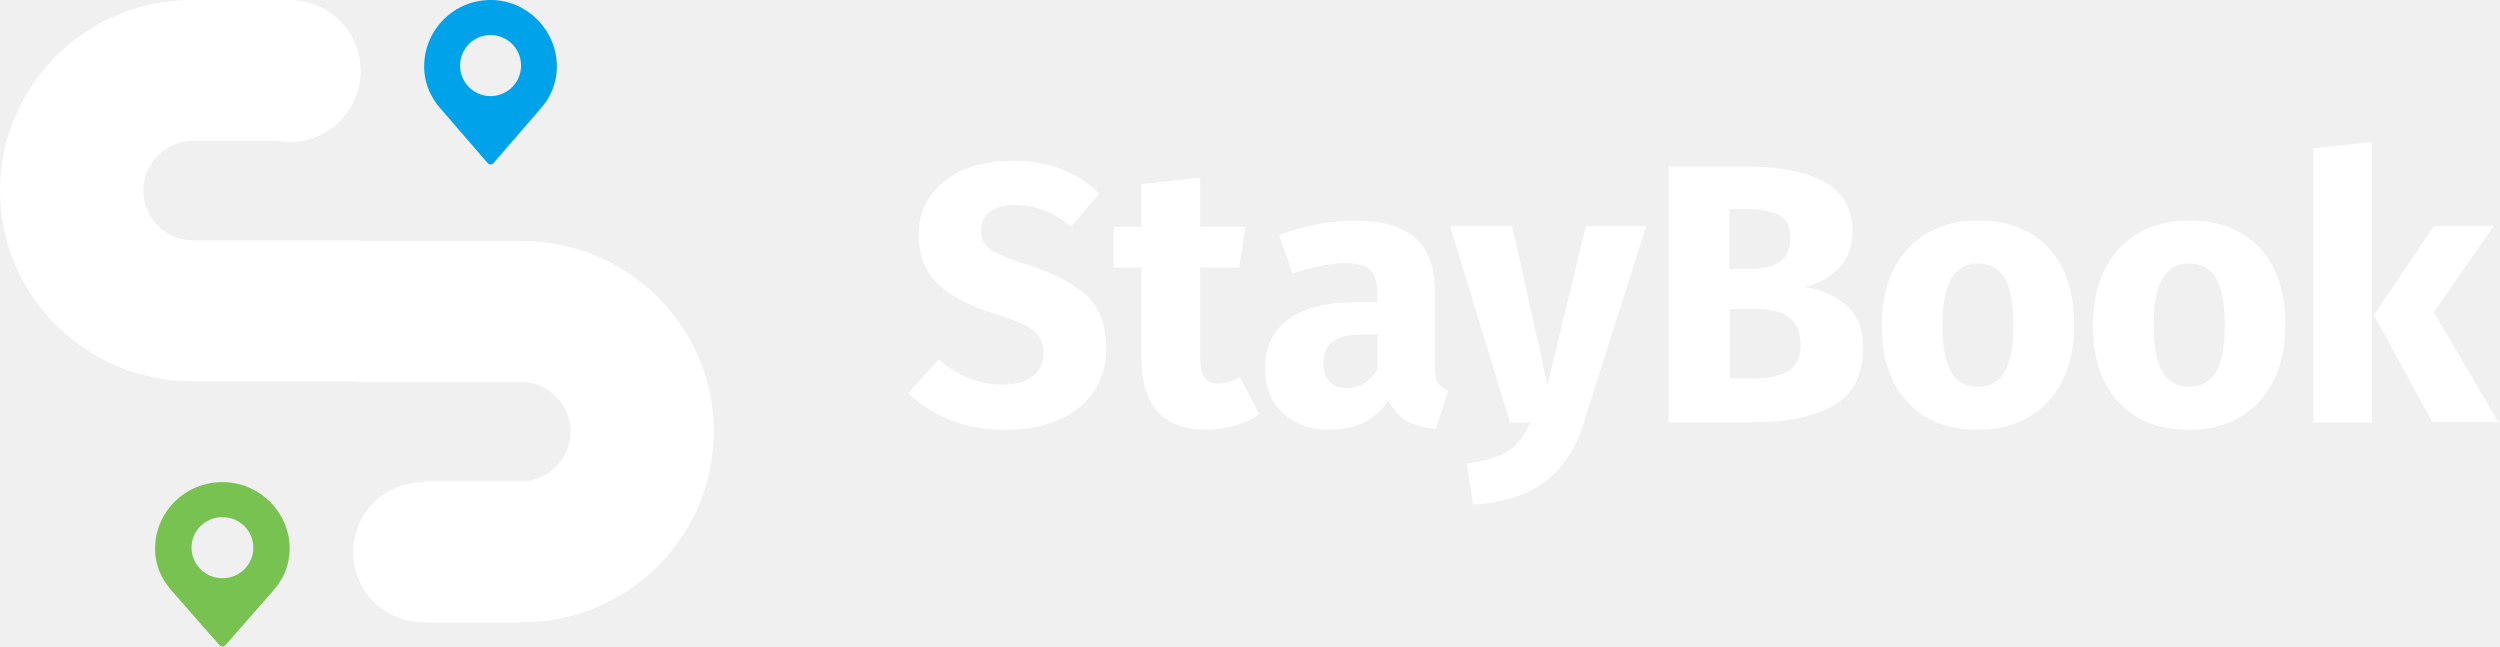
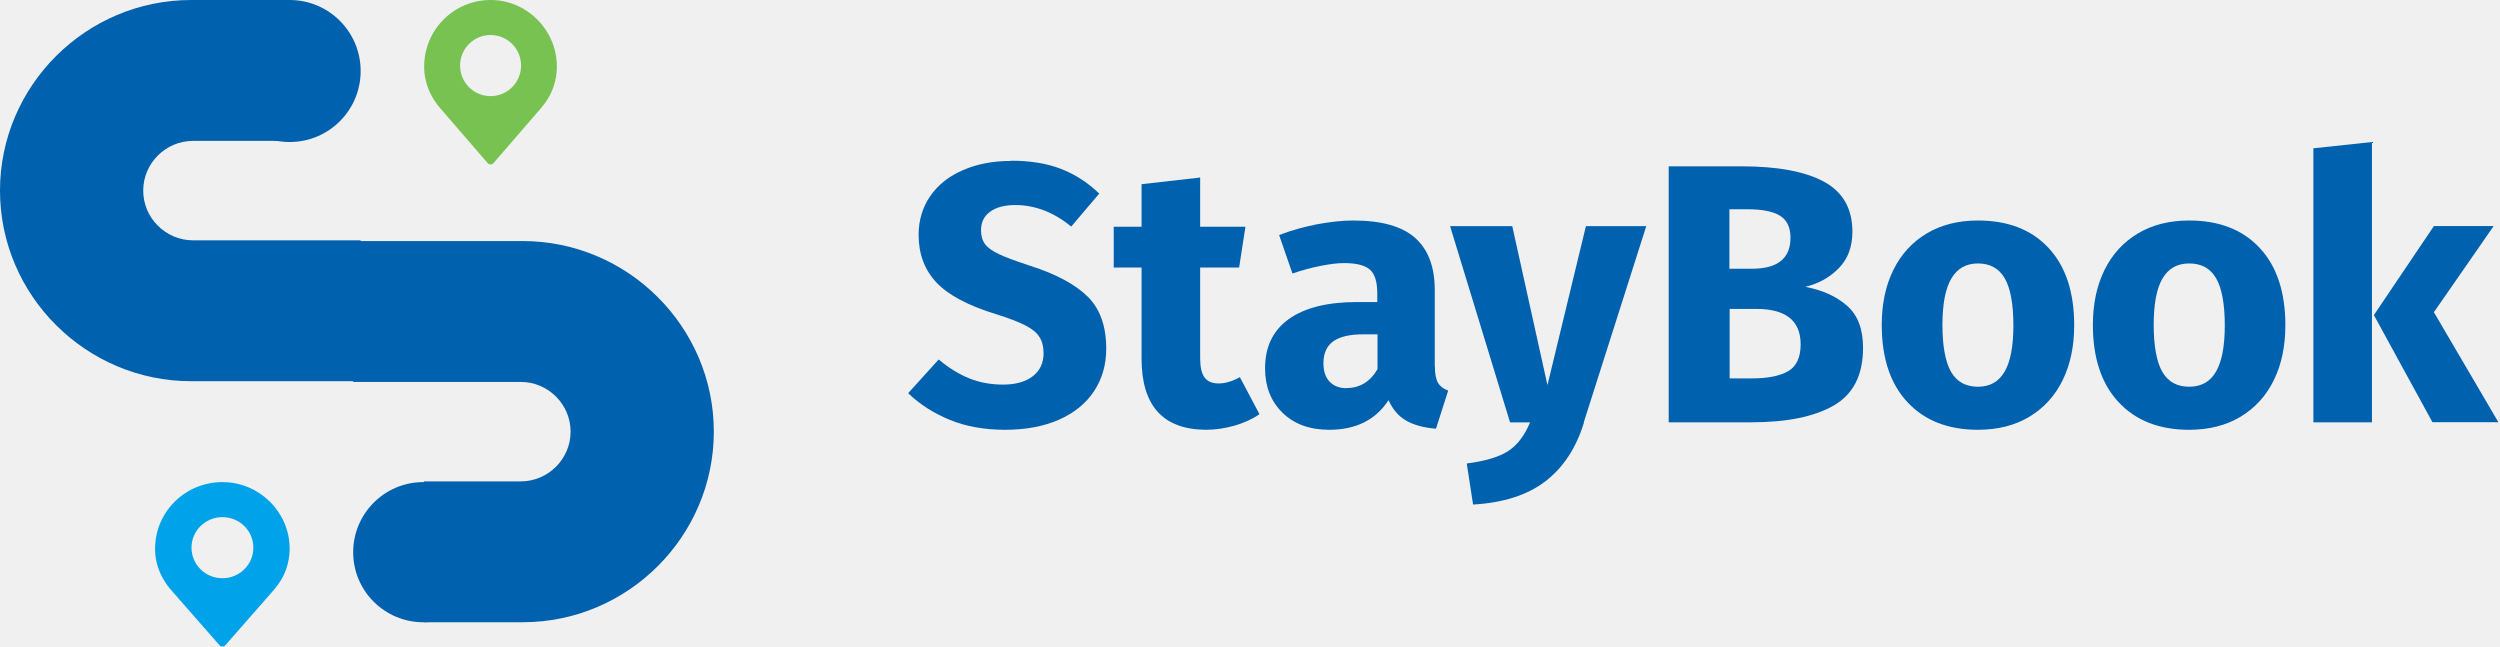
<svg xmlns="http://www.w3.org/2000/svg" width="174" height="45" viewBox="0 0 174 45" fill="none">
-   <path d="M36.266 4.564C36.266 5.74 35.318 6.69 34.144 6.69C32.97 6.69 32.022 5.74 32.022 4.564C32.022 3.388 32.97 2.438 34.144 2.438C35.318 2.438 36.266 3.388 36.266 4.564ZM34.262 0.002C31.653 -0.066 29.523 2.035 29.523 4.623C29.523 4.673 29.523 4.723 29.523 4.766C29.531 5.152 29.598 5.53 29.716 5.9C29.9 6.496 30.219 7.042 30.63 7.521L33.943 11.353C33.993 11.412 34.069 11.445 34.144 11.445C34.22 11.445 34.295 11.412 34.346 11.353L37.658 7.521C38.044 7.076 38.346 6.572 38.531 6.017C38.673 5.597 38.749 5.16 38.757 4.723C38.757 4.673 38.757 4.631 38.757 4.581C38.732 2.102 36.727 0.06 34.253 0.002H34.262Z" fill="#00A3E9" />
-   <path fill-rule="evenodd" clip-rule="evenodd" d="M13.313 26.532H25.101V16.727H13.44C11.527 16.727 9.968 15.165 9.968 13.266C9.968 11.359 11.535 9.805 13.44 9.805H20.18V0H13.305C5.982 0 0 5.973 0 13.266C0 20.567 5.991 26.532 13.305 26.532" fill="white" />
-   <path fill-rule="evenodd" clip-rule="evenodd" d="M20.159 0C22.884 0 25.101 2.209 25.101 4.942C25.101 7.676 22.893 9.884 20.159 9.884C17.426 9.884 15.217 7.676 15.217 4.942C15.217 2.209 17.426 0 20.159 0Z" fill="white" />
-   <path fill-rule="evenodd" clip-rule="evenodd" d="M36.369 16.777H24.581V26.582H36.242C38.155 26.582 39.714 28.145 39.714 30.043C39.714 31.951 38.147 33.505 36.242 33.505H29.502V43.309H36.377C43.7 43.309 49.682 37.336 49.682 30.043C49.682 22.742 43.691 16.777 36.377 16.777" fill="white" />
-   <path fill-rule="evenodd" clip-rule="evenodd" d="M29.462 43.309C26.771 43.309 24.581 41.128 24.581 38.436C24.581 35.745 26.762 33.555 29.462 33.555C32.162 33.555 34.335 35.736 34.335 38.436C34.335 41.136 32.154 43.309 29.462 43.309Z" fill="white" />
-   <path d="M17.633 38.119C17.633 39.295 16.672 40.244 15.481 40.244C14.29 40.244 13.329 39.295 13.329 38.119C13.329 36.942 14.29 35.993 15.481 35.993C16.672 35.993 17.633 36.942 17.633 38.119ZM15.6 33.556C12.955 33.489 10.795 35.59 10.795 38.178C10.795 38.228 10.795 38.278 10.795 38.32C10.803 38.707 10.871 39.085 10.99 39.455C11.177 40.051 11.501 40.597 11.917 41.076L15.277 44.907C15.328 44.966 15.405 45 15.481 45C15.558 45 15.634 44.966 15.685 44.907L19.045 41.076C19.436 40.631 19.742 40.127 19.929 39.572C20.074 39.152 20.15 38.715 20.159 38.278C20.159 38.228 20.159 38.186 20.159 38.136C20.133 35.657 18.101 33.615 15.592 33.556H15.6Z" fill="#78C252" />
-   <path d="M70.356 11.185C71.687 11.185 72.85 11.37 73.83 11.748C74.809 12.127 75.705 12.699 76.508 13.472L74.558 15.768C73.344 14.776 72.047 14.271 70.666 14.271C69.929 14.271 69.352 14.423 68.925 14.725C68.498 15.028 68.28 15.457 68.28 16.029C68.28 16.424 68.372 16.744 68.565 16.996C68.749 17.248 69.084 17.484 69.561 17.702C70.038 17.93 70.758 18.19 71.712 18.501C73.52 19.082 74.859 19.805 75.713 20.654C76.567 21.504 76.994 22.706 76.994 24.27C76.994 25.389 76.709 26.373 76.148 27.222C75.588 28.072 74.776 28.736 73.713 29.207C72.65 29.678 71.394 29.913 69.946 29.913C68.498 29.913 67.209 29.678 66.087 29.215C64.966 28.753 64.003 28.13 63.208 27.365L65.334 25.019C66.02 25.599 66.723 26.036 67.452 26.331C68.18 26.625 68.967 26.768 69.82 26.768C70.674 26.768 71.377 26.575 71.88 26.188C72.382 25.801 72.633 25.263 72.633 24.581C72.633 24.136 72.541 23.766 72.348 23.463C72.164 23.16 71.838 22.891 71.377 22.656C70.917 22.412 70.247 22.16 69.377 21.882C67.41 21.285 66.012 20.545 65.183 19.67C64.355 18.796 63.936 17.686 63.936 16.349C63.936 15.322 64.212 14.414 64.756 13.632C65.3 12.85 66.062 12.253 67.041 11.832C68.012 11.412 69.117 11.202 70.348 11.202" fill="white" />
-   <path d="M87.659 28.827C87.162 29.172 86.581 29.433 85.915 29.627C85.249 29.812 84.592 29.913 83.943 29.913C80.952 29.897 79.453 28.246 79.453 24.962V18.621H77.515V15.783H79.453V12.819L83.531 12.356V15.783H86.682L86.244 18.621H83.531V24.911C83.531 25.551 83.632 26.006 83.842 26.276C84.044 26.553 84.373 26.688 84.82 26.688C85.266 26.688 85.772 26.545 86.294 26.25L87.659 28.827Z" fill="white" />
-   <path d="M93.71 27.008C94.637 27.008 95.361 26.571 95.875 25.695V23.27H94.873C93.946 23.27 93.255 23.43 92.792 23.758C92.337 24.087 92.11 24.592 92.11 25.282C92.11 25.83 92.253 26.259 92.539 26.562C92.826 26.865 93.213 27.017 93.71 27.017M99.868 25.51C99.868 26.023 99.944 26.402 100.087 26.646C100.231 26.89 100.466 27.067 100.795 27.185L99.944 29.837C99.102 29.77 98.411 29.585 97.88 29.282C97.35 28.979 96.937 28.507 96.642 27.85C95.749 29.223 94.376 29.913 92.514 29.913C91.158 29.913 90.071 29.517 89.262 28.726C88.454 27.935 88.049 26.907 88.049 25.636C88.049 24.137 88.597 23 89.7 22.209C90.804 21.418 92.388 21.022 94.469 21.022H95.859V20.432C95.859 19.624 95.69 19.068 95.345 18.765C94.999 18.462 94.401 18.311 93.542 18.311C93.095 18.311 92.556 18.378 91.916 18.504C91.276 18.631 90.627 18.807 89.953 19.035L89.026 16.357C89.886 16.029 90.77 15.785 91.672 15.608C92.573 15.439 93.415 15.347 94.191 15.347C96.153 15.347 97.585 15.751 98.495 16.559C99.405 17.368 99.86 18.58 99.86 20.197V25.51H99.868Z" fill="white" />
-   <path d="M110.237 29.435C109.69 31.2 108.789 32.561 107.543 33.511C106.297 34.46 104.621 34.998 102.525 35.116L102.087 32.258C103.392 32.09 104.36 31.796 104.983 31.384C105.615 30.973 106.112 30.309 106.49 29.401H105.101L100.925 15.737H105.253L107.703 26.805L110.38 15.737H114.581L110.22 29.427L110.237 29.435Z" fill="white" />
-   <path d="M121.916 26.337C123.035 26.337 123.877 26.169 124.458 25.833C125.03 25.497 125.325 24.876 125.325 23.969C125.325 22.323 124.298 21.5 122.236 21.5H120.384V26.337H121.933H121.916ZM120.367 14.564V18.704H121.941C123.726 18.704 124.618 17.982 124.618 16.546C124.618 15.824 124.374 15.32 123.894 15.018C123.414 14.716 122.648 14.564 121.596 14.564H120.359H120.367ZM125.653 19.964C126.84 20.19 127.808 20.627 128.548 21.273C129.298 21.928 129.668 22.902 129.668 24.204C129.668 26.11 128.986 27.445 127.623 28.226C126.259 29.007 124.348 29.393 121.891 29.393H116.142V11.575H121.192C123.7 11.575 125.619 11.928 126.941 12.642C128.262 13.355 128.927 14.514 128.927 16.126C128.927 17.176 128.616 18.015 127.984 18.662C127.353 19.309 126.579 19.737 125.653 19.964Z" fill="white" />
-   <path d="M137.667 18.336C136.842 18.336 136.228 18.681 135.815 19.38C135.403 20.079 135.193 21.157 135.193 22.613C135.193 24.07 135.395 25.198 135.798 25.889C136.202 26.579 136.825 26.916 137.667 26.916C138.508 26.916 139.105 26.571 139.518 25.872C139.93 25.173 140.132 24.095 140.132 22.639C140.132 21.182 139.93 20.053 139.526 19.363C139.122 18.673 138.5 18.336 137.658 18.336M137.667 15.347C139.762 15.347 141.403 15.987 142.589 17.267C143.775 18.546 144.364 20.34 144.364 22.639C144.364 24.104 144.095 25.375 143.557 26.47C143.018 27.564 142.244 28.406 141.234 29.012C140.233 29.61 139.038 29.913 137.667 29.913C135.588 29.913 133.956 29.273 132.761 27.994C131.566 26.714 130.969 24.92 130.969 22.622C130.969 21.157 131.238 19.885 131.776 18.791C132.315 17.696 133.089 16.854 134.099 16.248C135.1 15.65 136.295 15.347 137.667 15.347Z" fill="white" />
-   <path d="M152.363 18.336C151.538 18.336 150.924 18.681 150.512 19.38C150.099 20.079 149.897 21.157 149.897 22.613C149.897 24.07 150.099 25.198 150.503 25.889C150.907 26.579 151.53 26.916 152.371 26.916C153.213 26.916 153.819 26.571 154.231 25.872C154.643 25.173 154.845 24.095 154.845 22.639C154.845 21.182 154.643 20.053 154.239 19.363C153.835 18.673 153.213 18.336 152.371 18.336M152.363 15.347C154.458 15.347 156.099 15.987 157.285 17.267C158.472 18.546 159.061 20.34 159.061 22.639C159.061 24.104 158.792 25.375 158.253 26.47C157.714 27.564 156.94 28.406 155.931 29.012C154.929 29.61 153.734 29.913 152.363 29.913C150.284 29.913 148.652 29.273 147.457 27.994C146.262 26.714 145.665 24.92 145.665 22.622C145.665 21.157 145.934 19.885 146.473 18.791C147.011 17.696 147.785 16.854 148.795 16.248C149.796 15.65 150.991 15.347 152.363 15.347Z" fill="white" />
-   <path d="M173.551 15.744L169.399 21.729L173.887 29.385H169.298L165.222 21.93L169.399 15.735H173.551V15.744ZM165.087 9.884V29.393H161.012V10.321L165.087 9.884Z" fill="white" />
+   <path d="M36.266 4.564C36.266 5.74 35.318 6.69 34.144 6.69C32.97 6.69 32.022 5.74 32.022 4.564C32.022 3.388 32.97 2.438 34.144 2.438C35.318 2.438 36.266 3.388 36.266 4.564ZM34.262 0.002C31.653 -0.066 29.523 2.035 29.523 4.623C29.523 4.673 29.523 4.723 29.523 4.766C29.531 5.152 29.598 5.53 29.716 5.9C29.9 6.496 30.219 7.042 30.63 7.521L33.943 11.353C33.993 11.412 34.069 11.445 34.144 11.445C34.22 11.445 34.295 11.412 34.346 11.353L37.658 7.521C38.044 7.076 38.346 6.572 38.531 6.017C38.673 5.597 38.749 5.16 38.757 4.723C38.757 4.673 38.757 4.631 38.757 4.581C38.732 2.102 36.727 0.06 34.253 0.002H34.262Z" fill="#78C252" />
+   <path fill-rule="evenodd" clip-rule="evenodd" d="M13.313 26.532H25.101V16.727H13.44C11.527 16.727 9.968 15.165 9.968 13.266C9.968 11.359 11.535 9.805 13.44 9.805H20.18V0H13.305C5.982 0 0 5.973 0 13.266C0 20.567 5.991 26.532 13.305 26.532" fill="#0061AE" />
+   <path fill-rule="evenodd" clip-rule="evenodd" d="M20.159 0C22.884 0 25.101 2.209 25.101 4.942C25.101 7.676 22.893 9.884 20.159 9.884C17.426 9.884 15.217 7.676 15.217 4.942C15.217 2.209 17.426 0 20.159 0Z" fill="#0061AE" />
+   <path fill-rule="evenodd" clip-rule="evenodd" d="M36.369 16.777H24.581V26.582H36.242C38.155 26.582 39.714 28.145 39.714 30.043C39.714 31.95 38.147 33.505 36.242 33.505H29.502V43.309H36.377C43.7 43.309 49.682 37.336 49.682 30.043C49.682 22.742 43.691 16.777 36.377 16.777" fill="#0061AE" />
+   <path fill-rule="evenodd" clip-rule="evenodd" d="M29.462 43.309C26.771 43.309 24.581 41.128 24.581 38.436C24.581 35.745 26.762 33.555 29.462 33.555C32.162 33.555 34.335 35.736 34.335 38.436C34.335 41.136 32.154 43.309 29.462 43.309Z" fill="#0061AE" />
+   <path d="M17.633 38.119C17.633 39.295 16.672 40.245 15.481 40.245C14.29 40.245 13.329 39.295 13.329 38.119C13.329 36.943 14.29 35.993 15.481 35.993C16.672 35.993 17.633 36.943 17.633 38.119ZM15.6 33.556C12.955 33.489 10.795 35.59 10.795 38.178C10.795 38.228 10.795 38.278 10.795 38.32C10.803 38.707 10.871 39.085 10.99 39.455C11.177 40.051 11.501 40.597 11.917 41.076L15.277 44.908C15.328 44.966 15.405 45 15.481 45C15.558 45 15.634 44.966 15.685 44.908L19.045 41.076C19.436 40.631 19.742 40.127 19.929 39.572C20.074 39.152 20.15 38.715 20.159 38.278C20.159 38.228 20.159 38.186 20.159 38.136C20.133 35.657 18.101 33.615 15.592 33.556H15.6Z" fill="#00A3E9" />
+   <path d="M70.356 11.185C71.687 11.185 72.85 11.37 73.83 11.748C74.809 12.127 75.705 12.699 76.508 13.473L74.558 15.768C73.344 14.776 72.047 14.271 70.666 14.271C69.929 14.271 69.352 14.423 68.925 14.726C68.498 15.028 68.28 15.457 68.28 16.029C68.28 16.424 68.372 16.744 68.565 16.996C68.749 17.248 69.084 17.484 69.561 17.703C70.038 17.93 70.758 18.19 71.712 18.502C73.52 19.082 74.859 19.805 75.713 20.654C76.567 21.504 76.994 22.706 76.994 24.27C76.994 25.389 76.709 26.373 76.148 27.222C75.588 28.072 74.776 28.736 73.713 29.207C72.65 29.678 71.394 29.913 69.946 29.913C68.498 29.913 67.209 29.678 66.087 29.215C64.966 28.753 64.003 28.131 63.208 27.365L65.334 25.019C66.02 25.599 66.723 26.037 67.452 26.331C68.18 26.625 68.967 26.768 69.82 26.768C70.674 26.768 71.377 26.575 71.88 26.188C72.382 25.801 72.633 25.263 72.633 24.582C72.633 24.136 72.541 23.766 72.348 23.463C72.164 23.16 71.838 22.891 71.377 22.656C70.917 22.412 70.247 22.16 69.377 21.882C67.41 21.285 66.012 20.545 65.183 19.67C64.355 18.796 63.936 17.686 63.936 16.349C63.936 15.323 64.212 14.414 64.756 13.632C65.3 12.85 66.062 12.253 67.041 11.833C68.012 11.412 69.117 11.202 70.348 11.202" fill="#0061AE" />
+   <path d="M87.659 28.827C87.162 29.172 86.581 29.433 85.915 29.627C85.249 29.812 84.592 29.913 83.943 29.913C80.952 29.897 79.453 28.246 79.453 24.962V18.621H77.515V15.783H79.453V12.819L83.531 12.356V15.783H86.682L86.244 18.621H83.531V24.912C83.531 25.551 83.632 26.006 83.842 26.276C84.044 26.553 84.373 26.688 84.82 26.688C85.266 26.688 85.772 26.545 86.294 26.25L87.659 28.827Z" fill="#0061AE" />
+   <path d="M93.71 27.009C94.637 27.009 95.361 26.571 95.875 25.695V23.27H94.873C93.946 23.27 93.255 23.43 92.792 23.758C92.337 24.087 92.11 24.592 92.11 25.282C92.11 25.83 92.253 26.259 92.539 26.562C92.826 26.865 93.213 27.017 93.71 27.017M99.868 25.51C99.868 26.023 99.944 26.402 100.087 26.646C100.231 26.891 100.466 27.067 100.795 27.185L99.944 29.838C99.102 29.77 98.411 29.585 97.88 29.282C97.35 28.979 96.937 28.507 96.642 27.851C95.749 29.223 94.376 29.913 92.514 29.913C91.158 29.913 90.071 29.518 89.262 28.726C88.454 27.935 88.049 26.907 88.049 25.636C88.049 24.137 88.597 23.001 89.7 22.209C90.804 21.418 92.388 21.022 94.469 21.022H95.859V20.433C95.859 19.624 95.69 19.069 95.345 18.765C94.999 18.462 94.401 18.311 93.542 18.311C93.095 18.311 92.556 18.378 91.916 18.504C91.276 18.631 90.627 18.808 89.953 19.035L89.026 16.357C89.886 16.029 90.77 15.785 91.672 15.608C92.573 15.44 93.415 15.347 94.191 15.347C96.153 15.347 97.585 15.751 98.495 16.559C99.405 17.368 99.86 18.58 99.86 20.197V25.51H99.868Z" fill="#0061AE" />
+   <path d="M110.237 29.435C109.69 31.2 108.789 32.561 107.543 33.511C106.297 34.46 104.621 34.998 102.525 35.116L102.087 32.258C103.392 32.09 104.36 31.796 104.983 31.384C105.615 30.973 106.112 30.309 106.49 29.401H105.101L100.925 15.737H105.253L107.703 26.805L110.38 15.737H114.581L110.22 29.427L110.237 29.435Z" fill="#0061AE" />
+   <path d="M121.916 26.337C123.035 26.337 123.877 26.169 124.458 25.833C125.03 25.497 125.325 24.876 125.325 23.969C125.325 22.323 124.298 21.5 122.236 21.5H120.384V26.337H121.933H121.916ZM120.367 14.564V18.704H121.941C123.726 18.704 124.618 17.982 124.618 16.546C124.618 15.824 124.374 15.32 123.894 15.018C123.414 14.716 122.648 14.564 121.596 14.564H120.359H120.367ZM125.653 19.964C126.84 20.19 127.808 20.627 128.548 21.273C129.298 21.928 129.668 22.902 129.668 24.204C129.668 26.11 128.986 27.445 127.623 28.226C126.259 29.007 124.348 29.393 121.891 29.393H116.142V11.575H121.192C123.7 11.575 125.619 11.928 126.941 12.642C128.262 13.355 128.927 14.514 128.927 16.126C128.927 17.176 128.616 18.015 127.984 18.662C127.353 19.309 126.579 19.737 125.653 19.964Z" fill="#0061AE" />
+   <path d="M137.667 18.336C136.842 18.336 136.228 18.681 135.815 19.38C135.403 20.079 135.193 21.157 135.193 22.613C135.193 24.07 135.395 25.198 135.798 25.889C136.202 26.579 136.825 26.916 137.667 26.916C138.508 26.916 139.105 26.571 139.518 25.872C139.93 25.173 140.132 24.095 140.132 22.639C140.132 21.182 139.93 20.054 139.526 19.363C139.122 18.673 138.5 18.336 137.658 18.336M137.667 15.347C139.762 15.347 141.403 15.987 142.589 17.267C143.775 18.547 144.364 20.34 144.364 22.639C144.364 24.104 144.095 25.375 143.557 26.47C143.018 27.564 142.244 28.406 141.234 29.012C140.233 29.61 139.038 29.913 137.667 29.913C135.588 29.913 133.956 29.273 132.761 27.994C131.566 26.714 130.969 24.92 130.969 22.622C130.969 21.157 131.238 19.885 131.776 18.791C132.315 17.696 133.089 16.854 134.099 16.248C135.1 15.65 136.295 15.347 137.667 15.347Z" fill="#0061AE" />
+   <path d="M152.363 18.336C151.538 18.336 150.924 18.681 150.512 19.38C150.099 20.079 149.897 21.157 149.897 22.613C149.897 24.07 150.099 25.198 150.503 25.889C150.907 26.579 151.53 26.916 152.371 26.916C153.213 26.916 153.819 26.571 154.231 25.872C154.643 25.173 154.845 24.095 154.845 22.639C154.845 21.182 154.643 20.054 154.239 19.363C153.835 18.673 153.213 18.336 152.371 18.336M152.363 15.347C154.458 15.347 156.099 15.987 157.285 17.267C158.472 18.547 159.061 20.34 159.061 22.639C159.061 24.104 158.792 25.375 158.253 26.47C157.714 27.564 156.94 28.406 155.931 29.012C154.929 29.61 153.734 29.913 152.363 29.913C150.284 29.913 148.652 29.273 147.457 27.994C146.262 26.714 145.665 24.92 145.665 22.622C145.665 21.157 145.934 19.885 146.473 18.791C147.011 17.696 147.785 16.854 148.795 16.248C149.796 15.65 150.991 15.347 152.363 15.347Z" fill="#0061AE" />
+   <path d="M173.551 15.744L169.399 21.729L173.887 29.385H169.298L165.222 21.93L169.399 15.735H173.551V15.744ZM165.087 9.885V29.393H161.012V10.321L165.087 9.885Z" fill="#0061AE" />
</svg>
